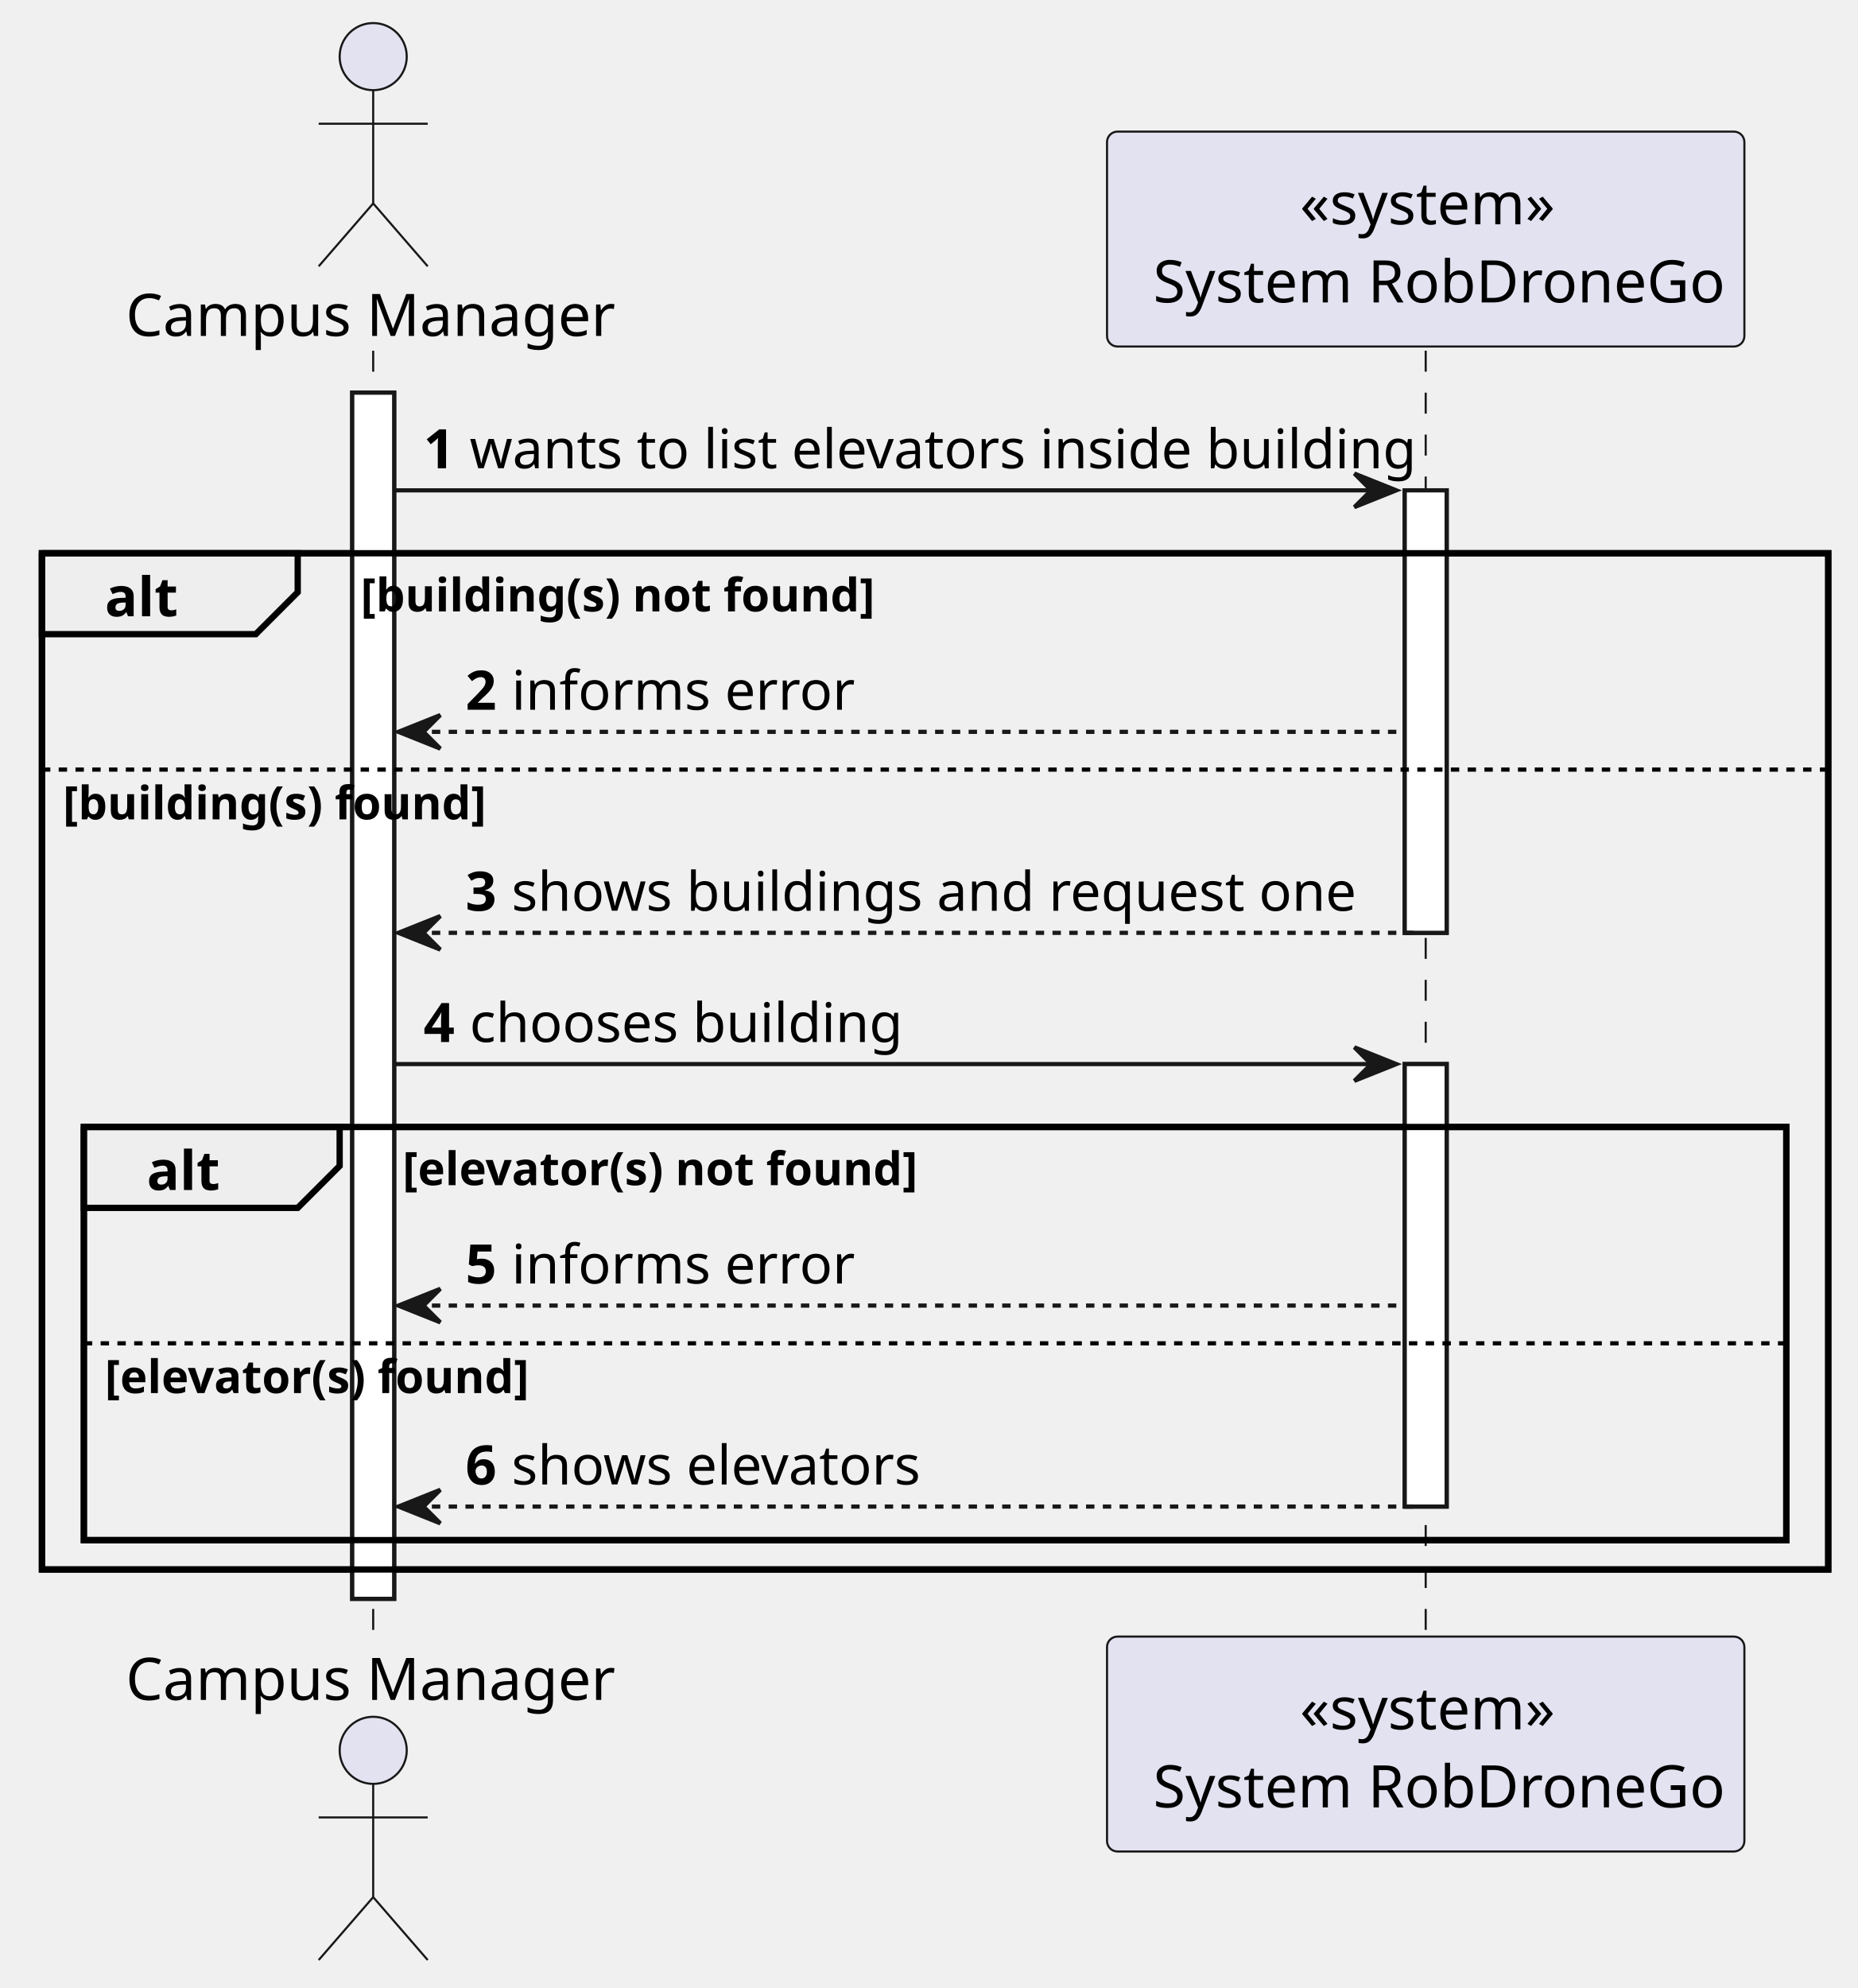
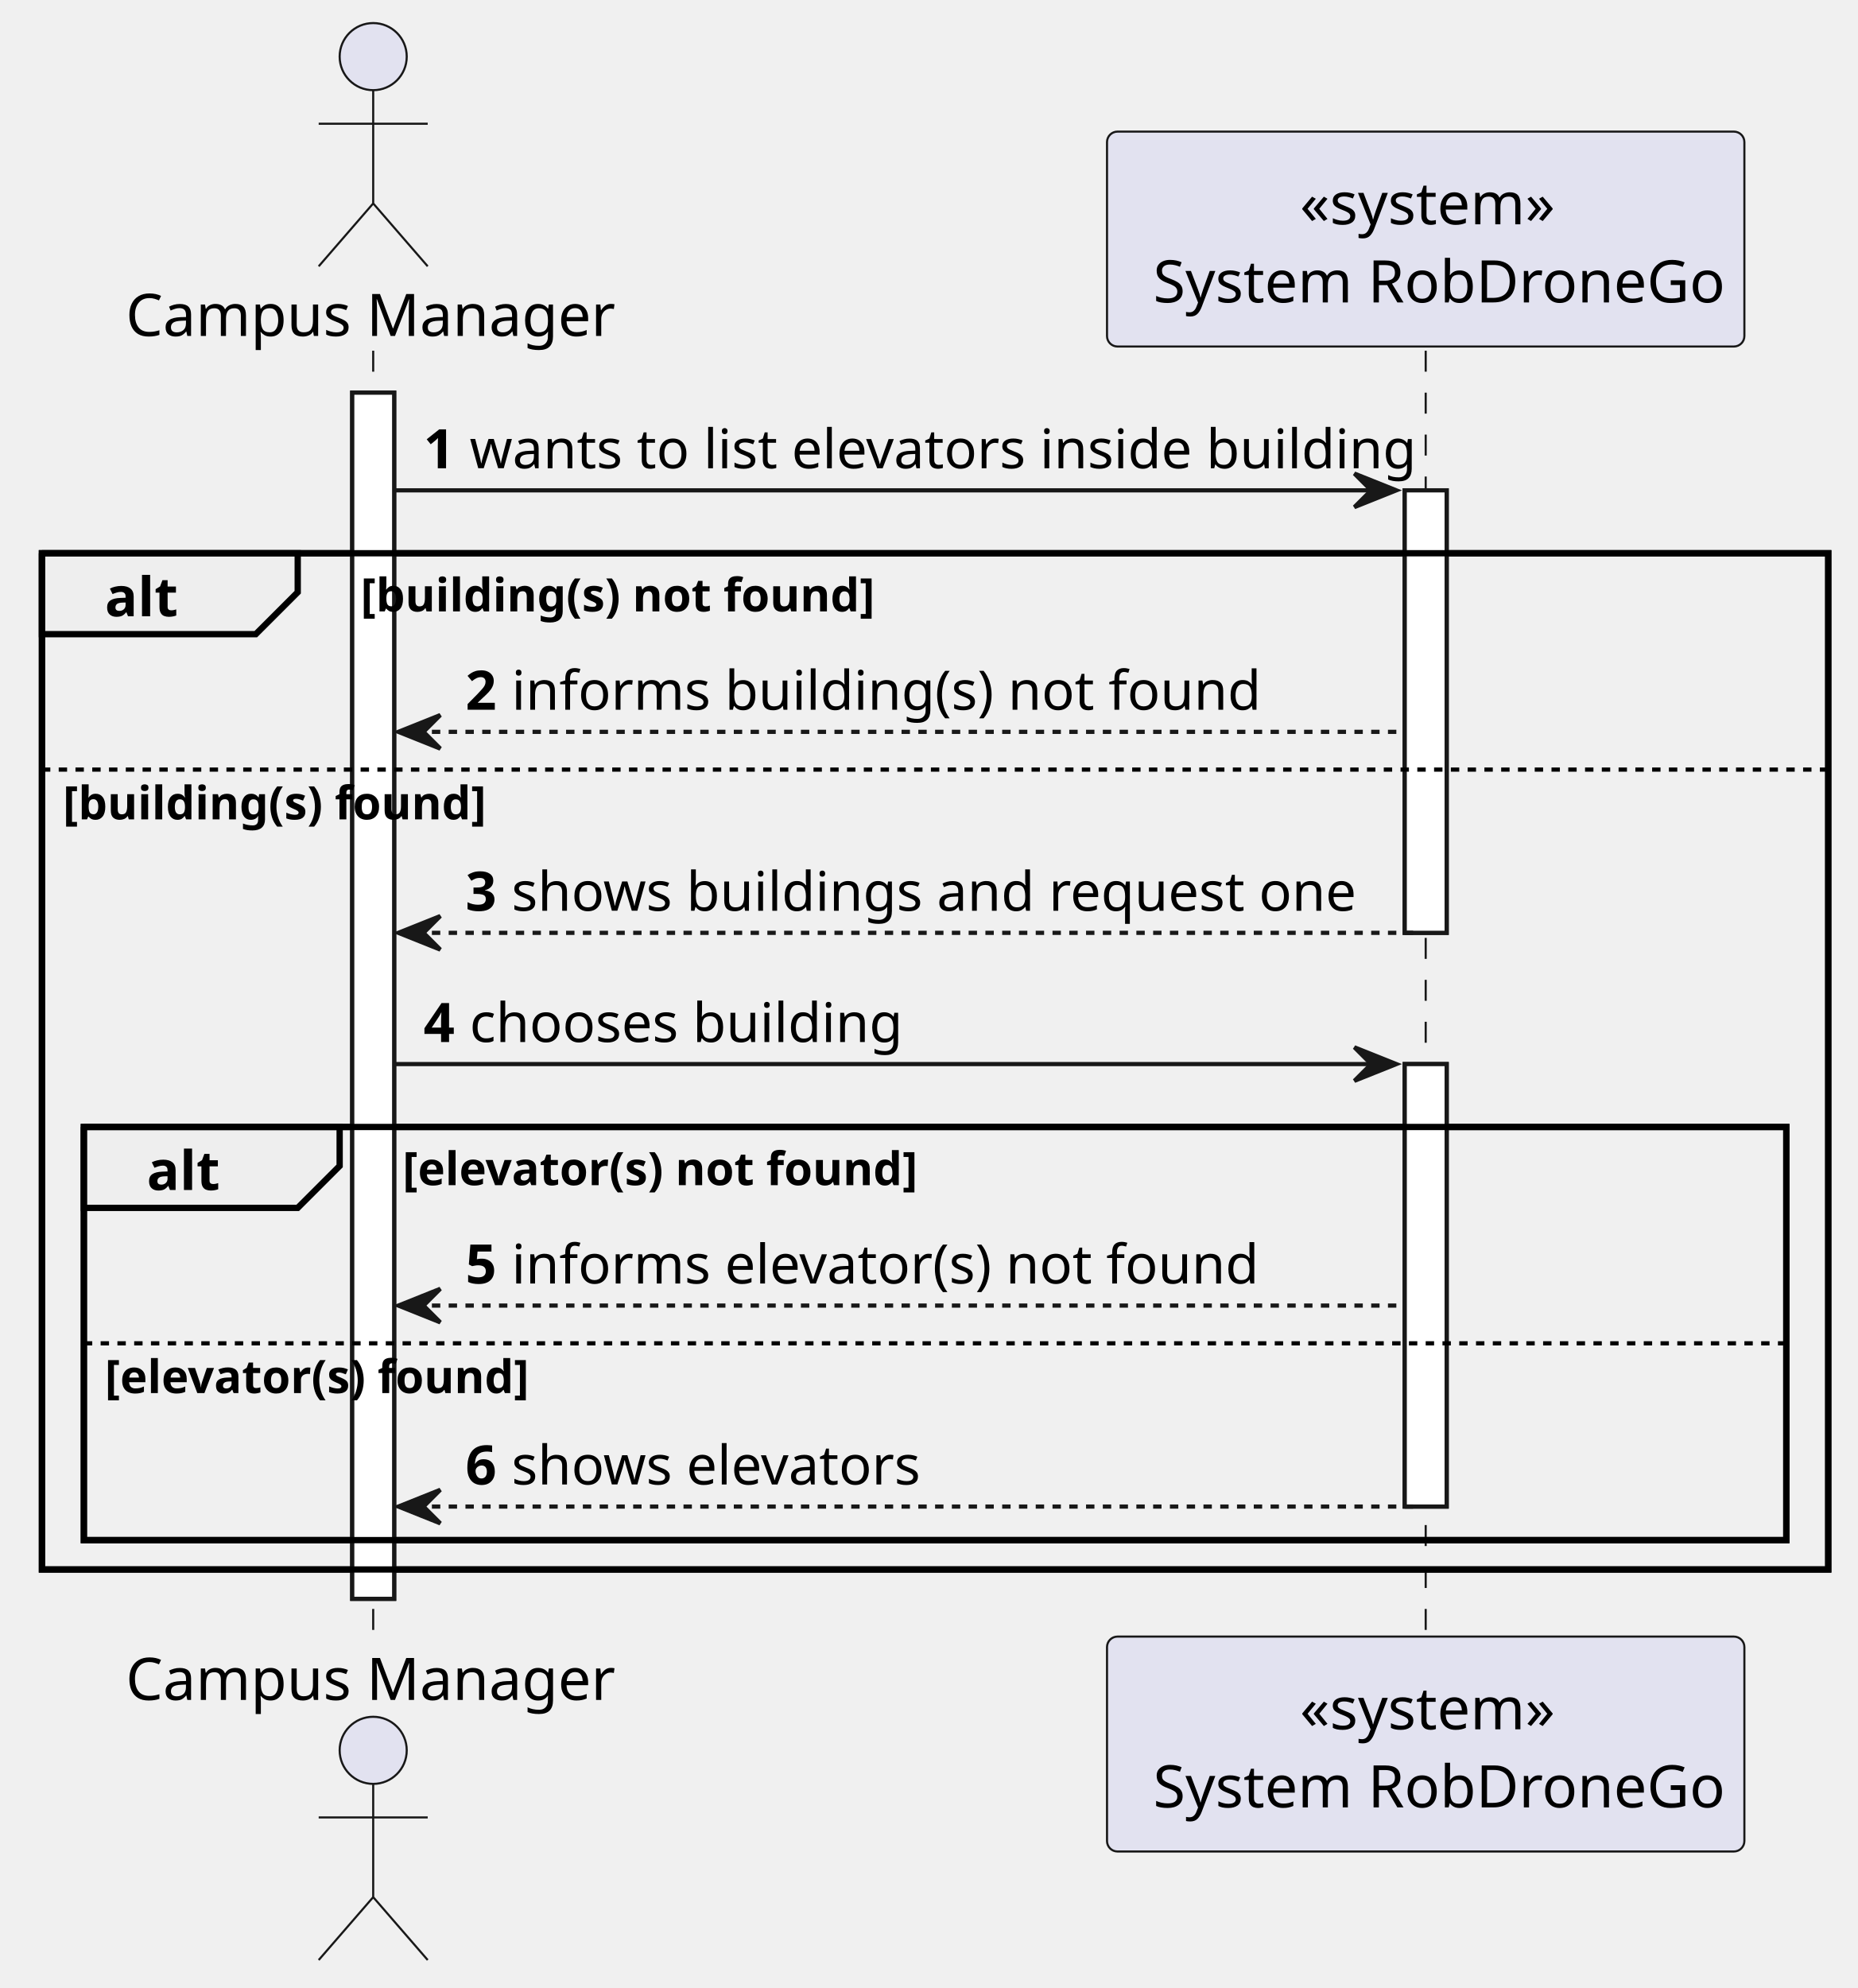
<svg xmlns="http://www.w3.org/2000/svg" contentStyleType="text/css" height="474px" preserveAspectRatio="none" style="width:443px;height:474px;background:#FFFFFF;" version="1.1" viewBox="0 0 443 474" width="443px" zoomAndPan="magnify">
  <defs />
  <g>
    <rect fill="#FFFFFF" height="287.59" style="stroke:#181818;stroke-width:1.0;" width="10" x="84" y="93.621" />
    <rect fill="#FFFFFF" height="105.504" style="stroke:#181818;stroke-width:1.0;" width="10" x="335" y="116.912" />
    <rect fill="#FFFFFF" height="105.504" style="stroke:#181818;stroke-width:1.0;" width="10" x="335" y="253.707" />
    <rect fill="none" height="242.299" style="stroke:#000000;stroke-width:1.5;" width="426" x="10" y="131.912" />
    <rect fill="none" height="98.504" style="stroke:#000000;stroke-width:1.5;" width="406" x="20" y="268.707" />
    <line style="stroke:#181818;stroke-width:0.5;stroke-dasharray:5.0,5.0;" x1="89" x2="89" y1="83.621" y2="391.211" />
    <line style="stroke:#181818;stroke-width:0.5;stroke-dasharray:5.0,5.0;" x1="340" x2="340" y1="83.621" y2="391.211" />
    <text fill="#000000" font-family="sans-serif" font-size="14" lengthAdjust="spacing" textLength="112" x="30" y="80.107">Campus Manager</text>
    <ellipse cx="89" cy="13.5" fill="#E2E2F0" rx="8" ry="8" style="stroke:#181818;stroke-width:0.5;" />
    <path d="M89,21.5 L89,48.5 M76,29.5 L102,29.5 M89,48.5 L76,63.5 M89,48.5 L102,63.5 " fill="none" style="stroke:#181818;stroke-width:0.5;" />
    <text fill="#000000" font-family="sans-serif" font-size="14" lengthAdjust="spacing" textLength="112" x="30" y="405.318">Campus Manager</text>
    <ellipse cx="89" cy="417.332" fill="#E2E2F0" rx="8" ry="8" style="stroke:#181818;stroke-width:0.5;" />
    <path d="M89,425.332 L89,452.332 M76,433.332 L102,433.332 M89,452.332 L76,467.332 M89,452.332 L102,467.332 " fill="none" style="stroke:#181818;stroke-width:0.5;" />
    <rect fill="#E2E2F0" height="51.242" rx="2.5" ry="2.5" style="stroke:#181818;stroke-width:0.5;" width="152" x="264" y="31.379" />
    <text fill="#000000" font-family="sans-serif" font-size="14" lengthAdjust="spacing" textLength="60" x="310" y="53.486">«system»</text>
    <text fill="#000000" font-family="sans-serif" font-size="14" lengthAdjust="spacing" textLength="134" x="275" y="72.107">System RobDroneGo</text>
    <rect fill="#E2E2F0" height="51.242" rx="2.5" ry="2.5" style="stroke:#181818;stroke-width:0.5;" width="152" x="264" y="390.211" />
    <text fill="#000000" font-family="sans-serif" font-size="14" lengthAdjust="spacing" textLength="60" x="310" y="412.318">«system»</text>
    <text fill="#000000" font-family="sans-serif" font-size="14" lengthAdjust="spacing" textLength="134" x="275" y="430.94">System RobDroneGo</text>
    <rect fill="#FFFFFF" height="287.59" style="stroke:#181818;stroke-width:1.0;" width="10" x="84" y="93.621" />
    <rect fill="#FFFFFF" height="105.504" style="stroke:#181818;stroke-width:1.0;" width="10" x="335" y="116.912" />
    <rect fill="#FFFFFF" height="105.504" style="stroke:#181818;stroke-width:1.0;" width="10" x="335" y="253.707" />
    <polygon fill="#181818" points="323,112.912,333,116.912,323,120.912,327,116.912" style="stroke:#181818;stroke-width:1.0;" />
    <line style="stroke:#181818;stroke-width:1.0;" x1="94" x2="329" y1="116.912" y2="116.912" />
    <text fill="#000000" font-family="sans-serif" font-size="13" font-weight="bold" lengthAdjust="spacing" textLength="7" x="101" y="111.649">1</text>
    <text fill="#000000" font-family="sans-serif" font-size="13" lengthAdjust="spacing" textLength="211" x="112" y="111.649">wants to list elevators inside building</text>
    <path d="M10,131.912 L71,131.912 L71,141.203 L61,151.203 L10,151.203 L10,131.912 " fill="#EEEEEE" style="stroke:#000000;stroke-width:1.5;" />
    <rect fill="none" height="242.299" style="stroke:#000000;stroke-width:1.5;" width="426" x="10" y="131.912" />
    <text fill="#000000" font-family="sans-serif" font-size="13" font-weight="bold" lengthAdjust="spacing" textLength="16" x="25" y="146.94">alt</text>
    <text fill="#000000" font-family="sans-serif" font-size="11" font-weight="bold" lengthAdjust="spacing" textLength="123" x="86" y="145.782">[building(s) not found]</text>
    <polygon fill="#181818" points="105,170.494,95,174.494,105,178.494,101,174.494" style="stroke:#181818;stroke-width:1.0;" />
    <line style="stroke:#181818;stroke-width:1.0;stroke-dasharray:2.0,2.0;" x1="99" x2="334" y1="174.494" y2="174.494" />
    <text fill="#000000" font-family="sans-serif" font-size="13" font-weight="bold" lengthAdjust="spacing" textLength="7" x="111" y="169.231">2</text>
-     <text fill="#000000" font-family="sans-serif" font-size="13" lengthAdjust="spacing" textLength="72" x="122" y="169.231">informs error</text>
+     <text fill="#000000" font-family="sans-serif" font-size="13" lengthAdjust="spacing" textLength="162" x="122" y="169.231">informs building(s) not found</text>
    <line style="stroke:#000000;stroke-width:1.0;stroke-dasharray:2.0,2.0;" x1="10" x2="436" y1="183.494" y2="183.494" />
    <text fill="#000000" font-family="sans-serif" font-size="11" font-weight="bold" lengthAdjust="spacing" textLength="102" x="15" y="195.364">[building(s) found]</text>
    <polygon fill="#181818" points="105,218.416,95,222.416,105,226.416,101,222.416" style="stroke:#181818;stroke-width:1.0;" />
    <line style="stroke:#181818;stroke-width:1.0;stroke-dasharray:2.0,2.0;" x1="99" x2="339" y1="222.416" y2="222.416" />
    <text fill="#000000" font-family="sans-serif" font-size="13" font-weight="bold" lengthAdjust="spacing" textLength="7" x="111" y="217.153">3</text>
    <text fill="#000000" font-family="sans-serif" font-size="13" lengthAdjust="spacing" textLength="189" x="122" y="217.153">shows buildings and request one</text>
    <polygon fill="#181818" points="323,249.707,333,253.707,323,257.707,327,253.707" style="stroke:#181818;stroke-width:1.0;" />
    <line style="stroke:#181818;stroke-width:1.0;" x1="94" x2="329" y1="253.707" y2="253.707" />
    <text fill="#000000" font-family="sans-serif" font-size="13" font-weight="bold" lengthAdjust="spacing" textLength="7" x="101" y="248.444">4</text>
    <text fill="#000000" font-family="sans-serif" font-size="13" lengthAdjust="spacing" textLength="97" x="112" y="248.444">chooses building</text>
    <path d="M20,268.707 L81,268.707 L81,277.998 L71,287.998 L20,287.998 L20,268.707 " fill="#EEEEEE" style="stroke:#000000;stroke-width:1.5;" />
    <rect fill="none" height="98.504" style="stroke:#000000;stroke-width:1.5;" width="406" x="20" y="268.707" />
    <text fill="#000000" font-family="sans-serif" font-size="13" font-weight="bold" lengthAdjust="spacing" textLength="16" x="35" y="283.735">alt</text>
    <text fill="#000000" font-family="sans-serif" font-size="11" font-weight="bold" lengthAdjust="spacing" textLength="124" x="96" y="282.577">[elevator(s) not found]</text>
    <polygon fill="#181818" points="105,307.289,95,311.289,105,315.289,101,311.289" style="stroke:#181818;stroke-width:1.0;" />
    <line style="stroke:#181818;stroke-width:1.0;stroke-dasharray:2.0,2.0;" x1="99" x2="334" y1="311.289" y2="311.289" />
    <text fill="#000000" font-family="sans-serif" font-size="13" font-weight="bold" lengthAdjust="spacing" textLength="7" x="111" y="306.026">5</text>
-     <text fill="#000000" font-family="sans-serif" font-size="13" lengthAdjust="spacing" textLength="72" x="122" y="306.026">informs error</text>
+     <text fill="#000000" font-family="sans-serif" font-size="13" lengthAdjust="spacing" textLength="162" x="122" y="306.026">informs elevator(s) not found</text>
    <line style="stroke:#000000;stroke-width:1.0;stroke-dasharray:2.0,2.0;" x1="20" x2="426" y1="320.289" y2="320.289" />
    <text fill="#000000" font-family="sans-serif" font-size="11" font-weight="bold" lengthAdjust="spacing" textLength="103" x="25" y="332.159">[elevator(s) found]</text>
    <polygon fill="#181818" points="105,355.211,95,359.211,105,363.211,101,359.211" style="stroke:#181818;stroke-width:1.0;" />
    <line style="stroke:#181818;stroke-width:1.0;stroke-dasharray:2.0,2.0;" x1="99" x2="339" y1="359.211" y2="359.211" />
    <text fill="#000000" font-family="sans-serif" font-size="13" font-weight="bold" lengthAdjust="spacing" textLength="7" x="111" y="353.948">6</text>
    <text fill="#000000" font-family="sans-serif" font-size="13" lengthAdjust="spacing" textLength="92" x="122" y="353.948">shows elevators</text>
  </g>
</svg>
